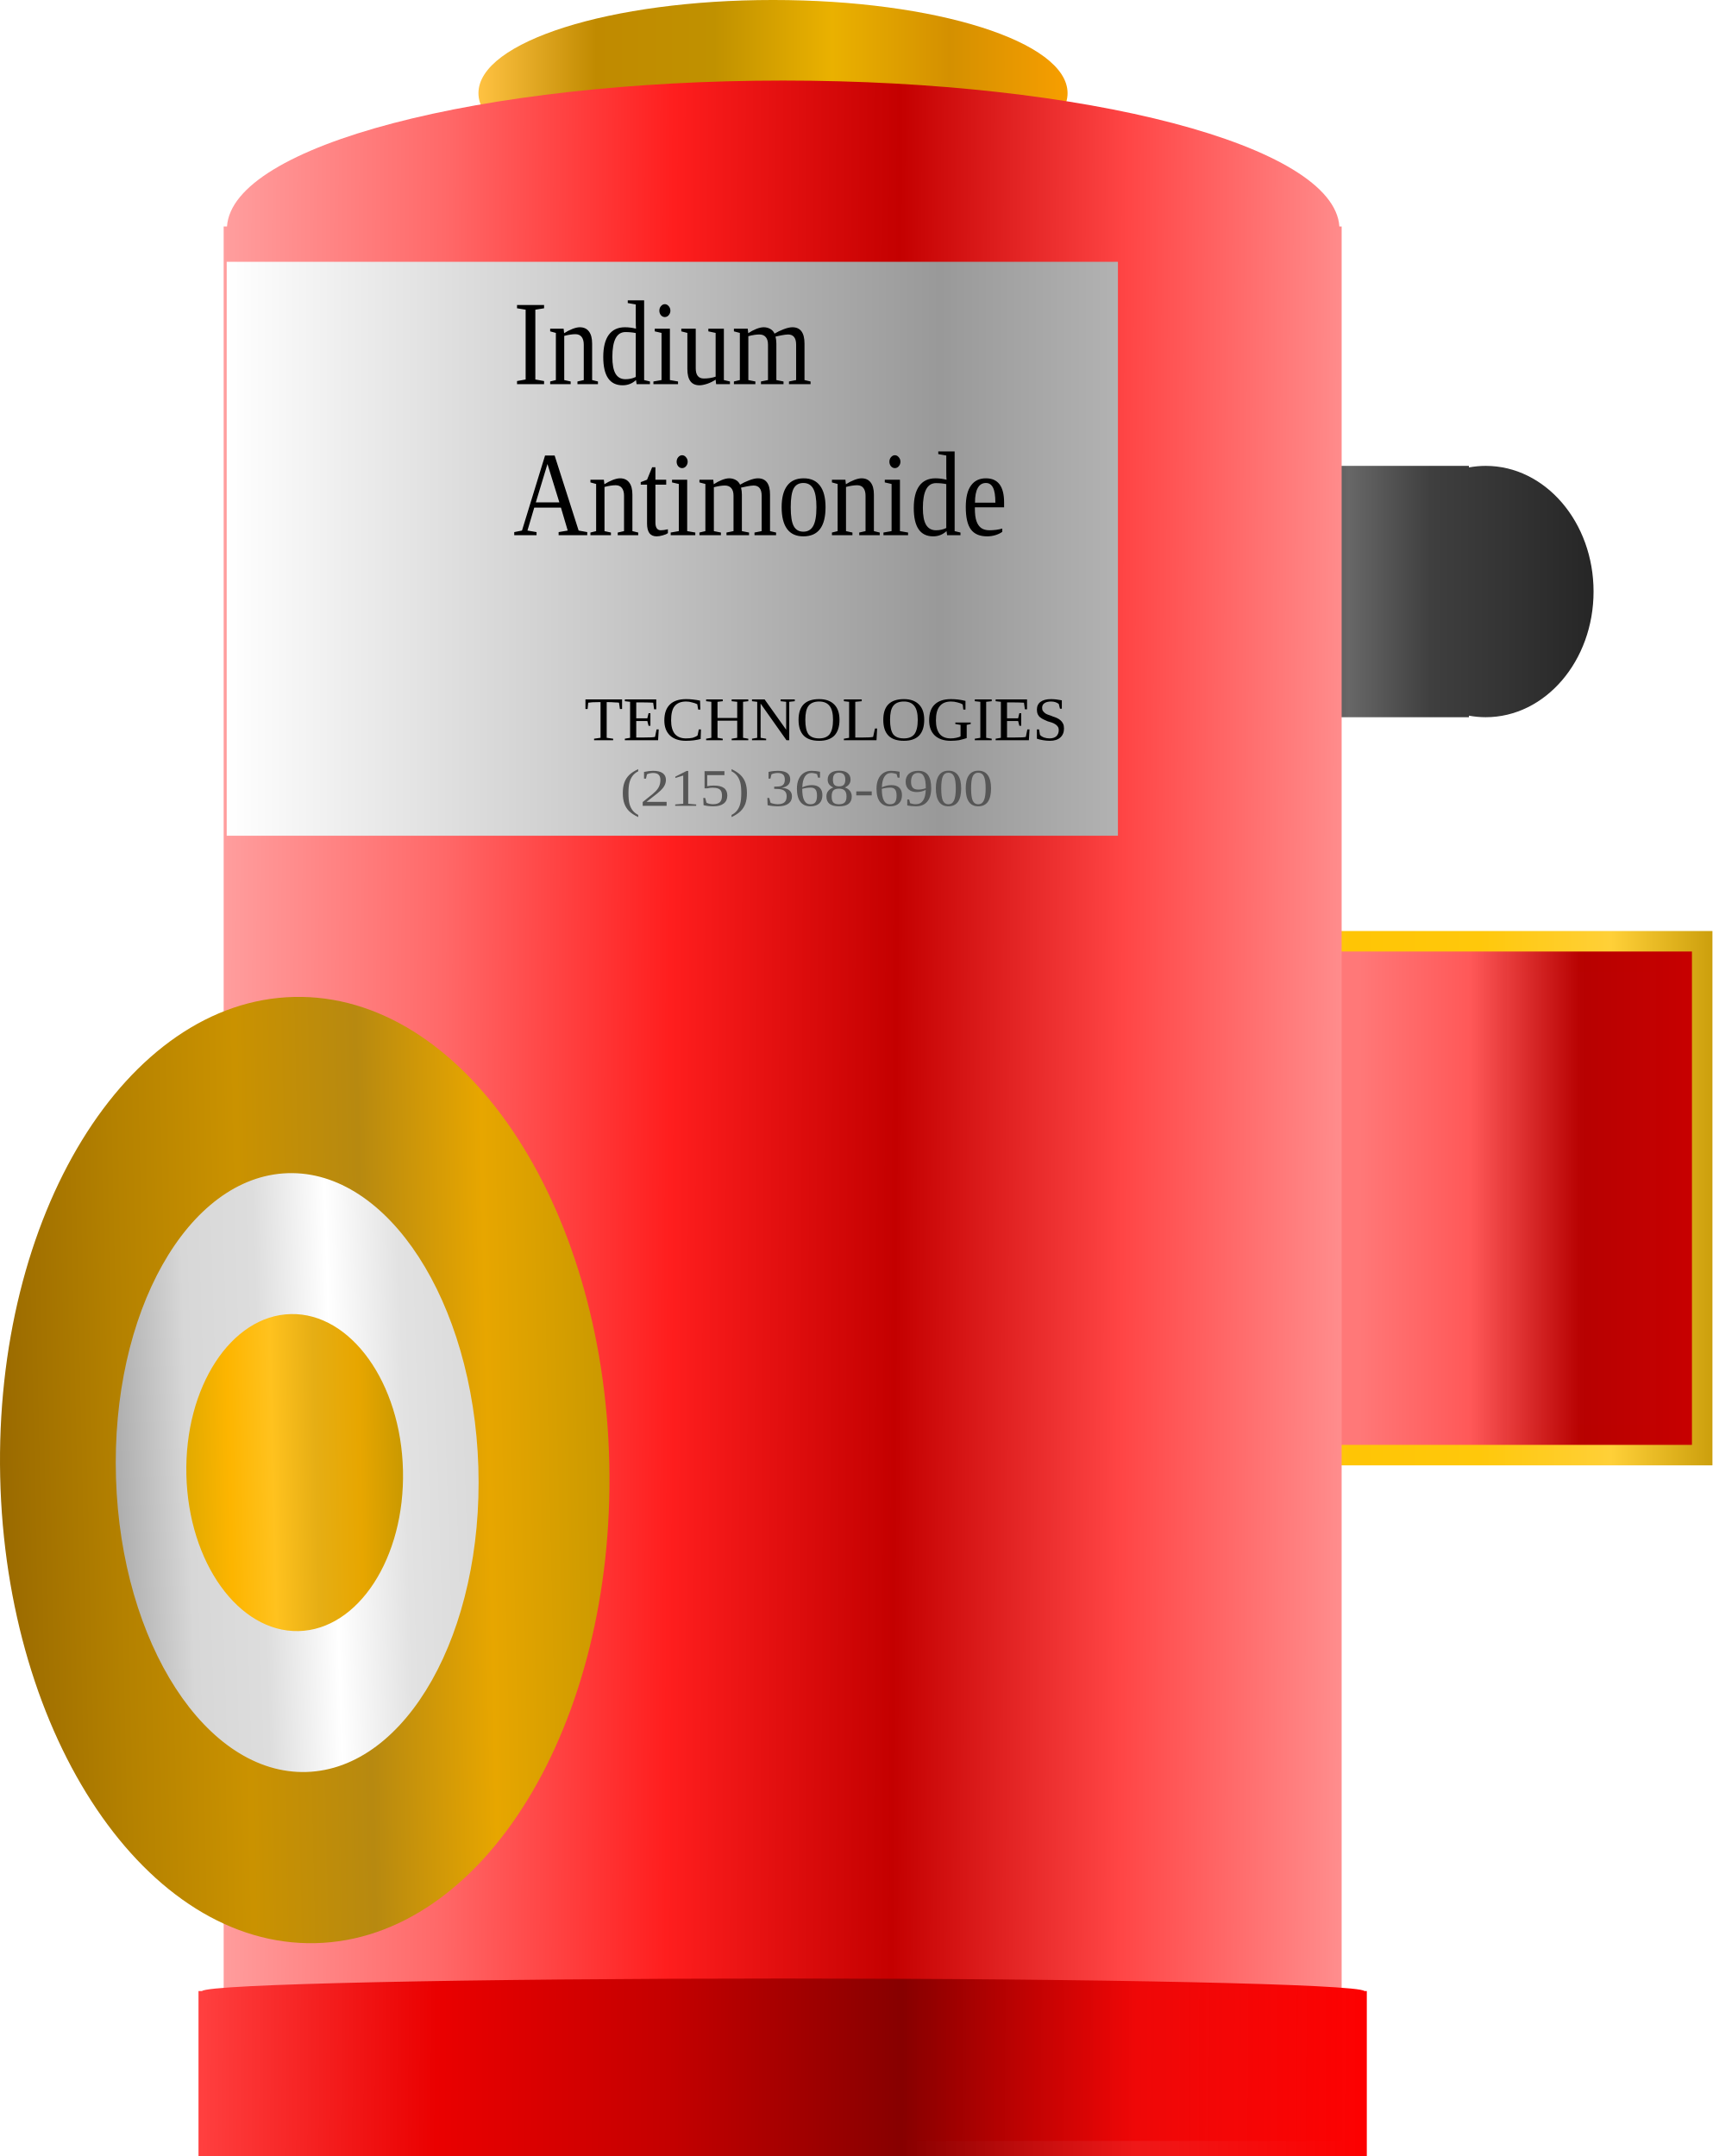
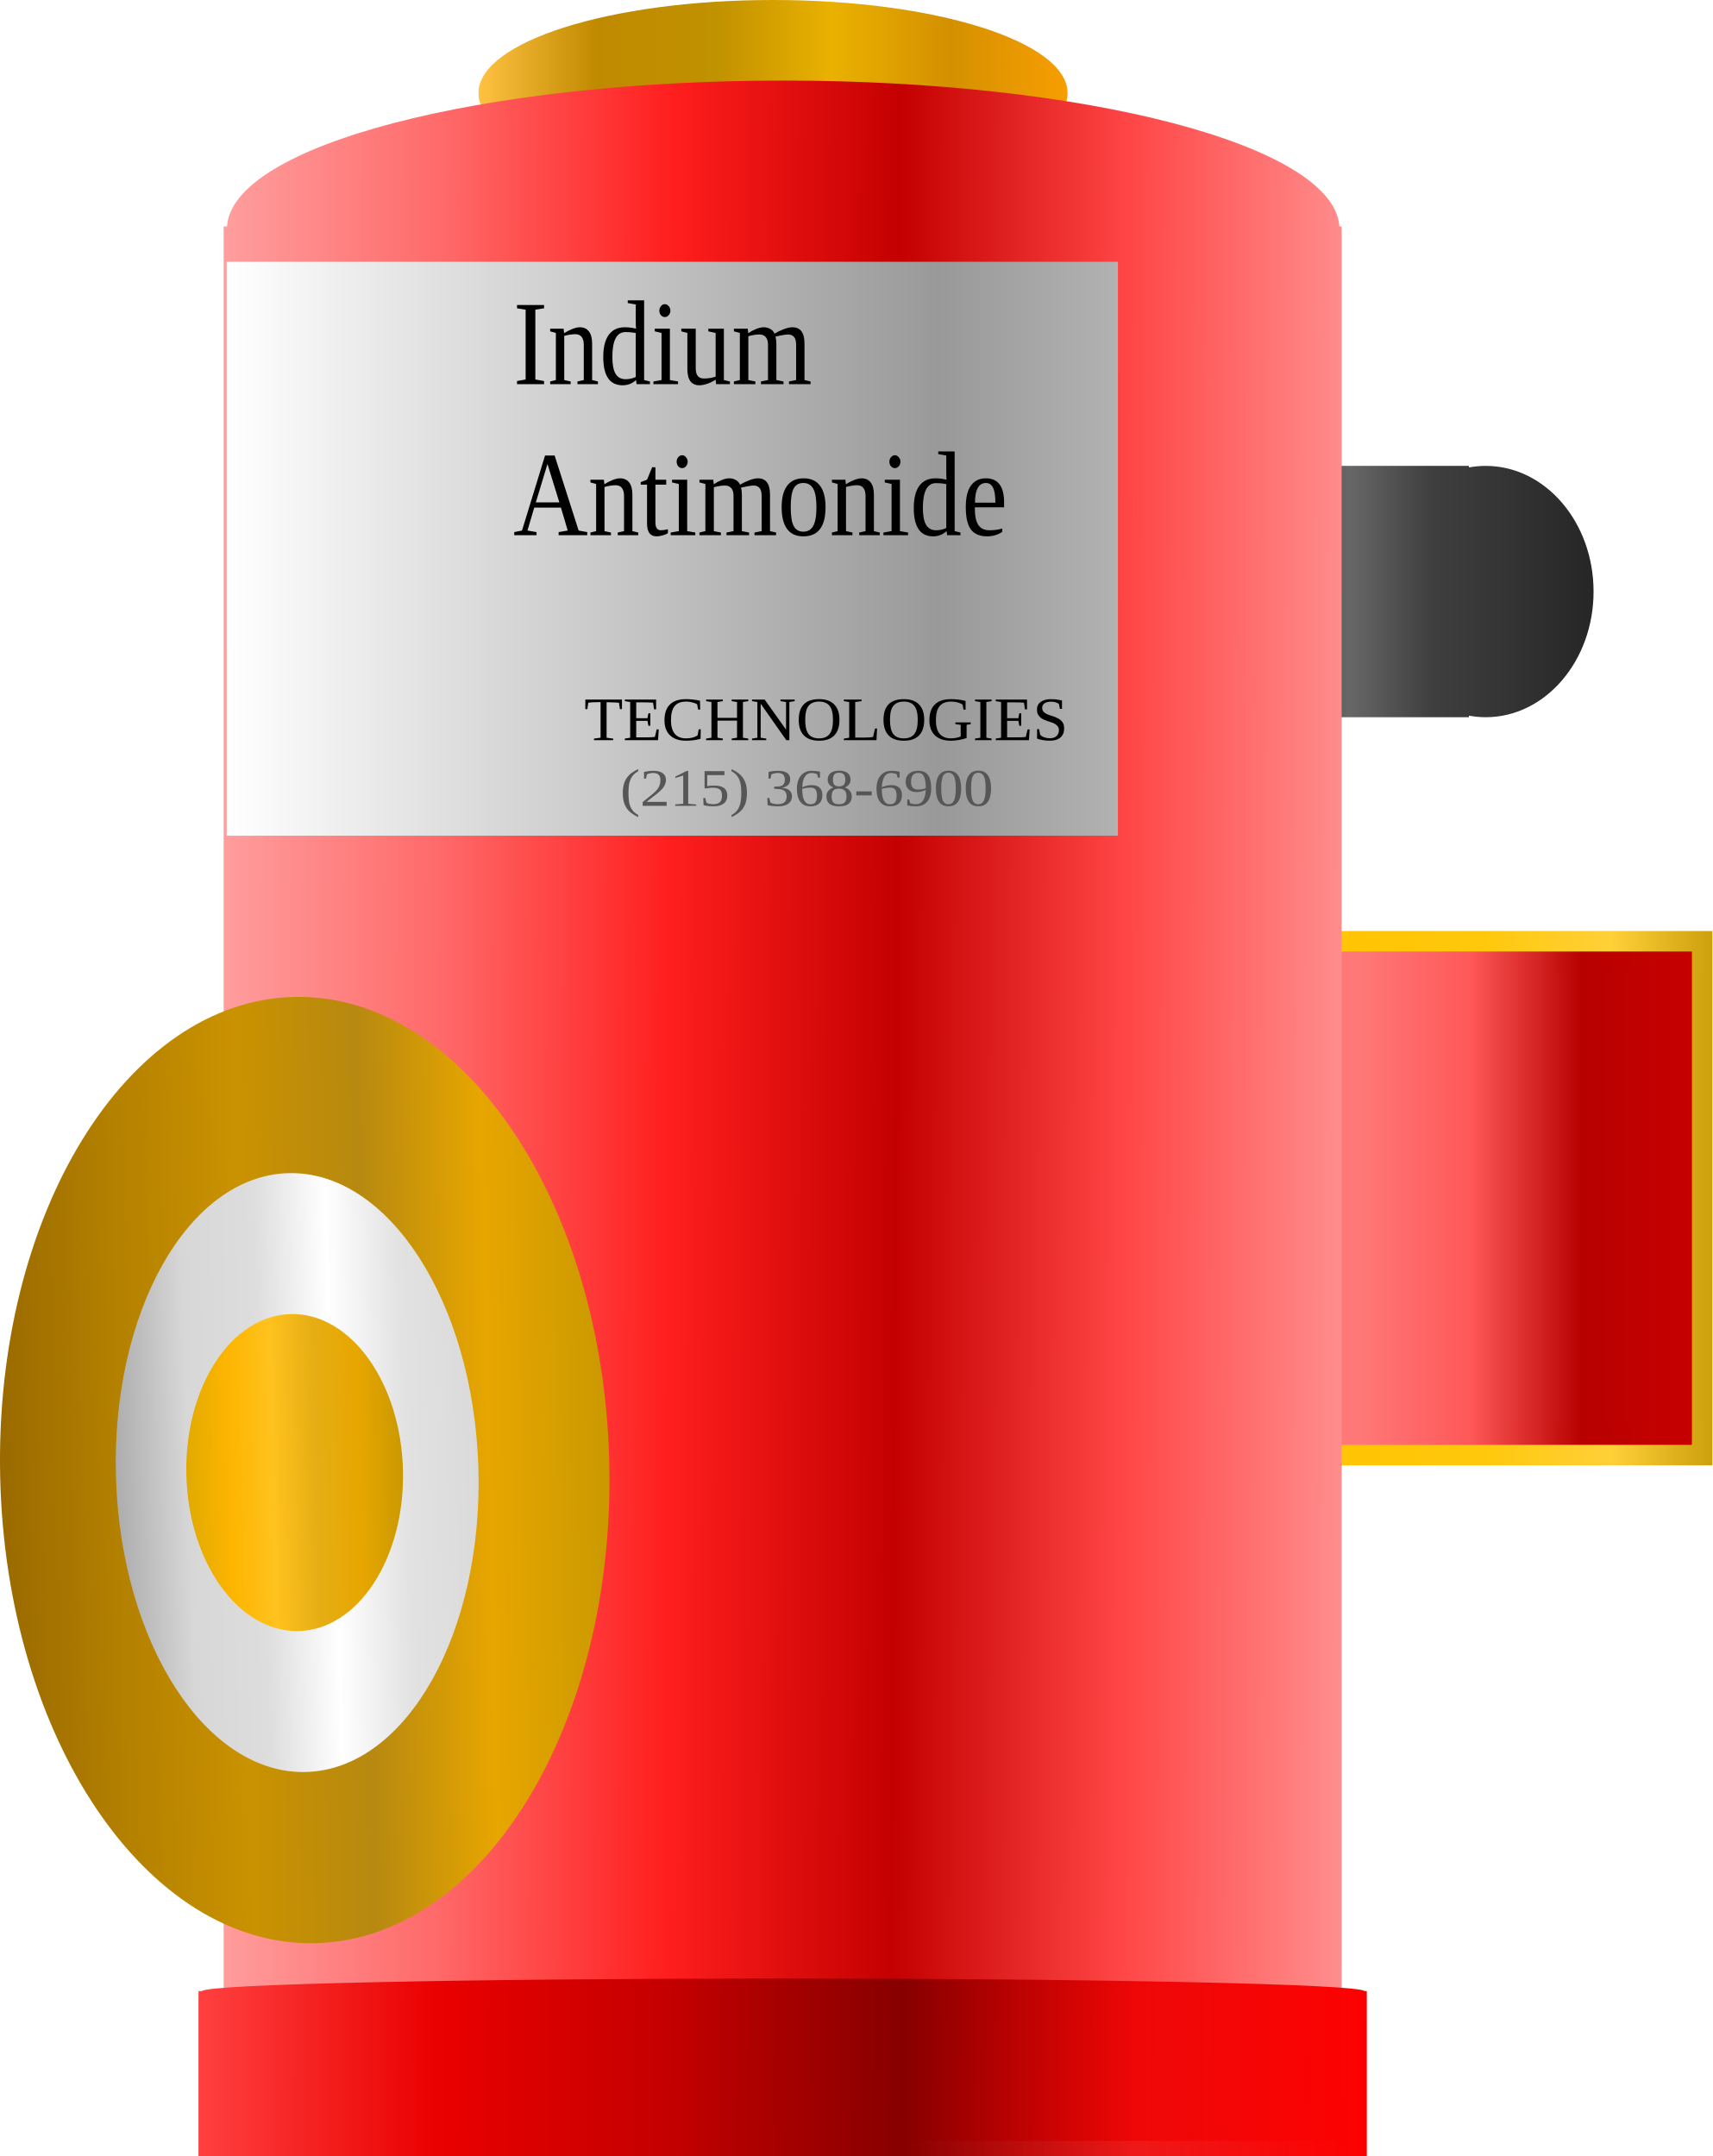
- <svg xmlns="http://www.w3.org/2000/svg" xmlns:xlink="http://www.w3.org/1999/xlink" width="332.795" height="419.067" viewBox="0 0 88.052 110.878" version="1.1" id="svg4511">
+ <svg xmlns="http://www.w3.org/2000/svg" xmlns:xlink="http://www.w3.org/1999/xlink" width="238.24" height="300" viewBox="0 0 238.24 300" version="1.1" id="svg4511">
  <defs id="defs4508">
    <linearGradient id="linearGradient51871">
      <stop style="stop-color:#000000;stop-opacity:1;" offset="0" id="stop51867" />
      <stop style="stop-color:#676767;stop-opacity:1;" offset="0.4" id="stop51875" />
      <stop style="stop-color:#3f3f3f;stop-opacity:1;" offset="0.6" id="stop51877" />
      <stop style="stop-color:#333333;stop-opacity:1;" offset="0.8" id="stop51879" />
      <stop style="stop-color:#262626;stop-opacity:1;" offset="1" id="stop51869" />
    </linearGradient>
    <linearGradient id="linearGradient48050">
      <stop style="stop-color:#fac000;stop-opacity:1;" offset="0" id="stop48046" />
      <stop style="stop-color:#ffd645;stop-opacity:1;" offset="0.2" id="stop48054" />
      <stop style="stop-color:#ffc505;stop-opacity:1;" offset="0.4" id="stop48056" />
      <stop style="stop-color:#ffc80b;stop-opacity:1;" offset="0.6" id="stop48058" />
      <stop style="stop-color:#ffd038;stop-opacity:1;" offset="0.8" id="stop48060" />
      <stop style="stop-color:#bd9100;stop-opacity:1;" offset="1" id="stop48048" />
    </linearGradient>
    <linearGradient id="linearGradient47285">
      <stop style="stop-color:#ff9595;stop-opacity:1;" offset="0" id="stop47281" />
      <stop style="stop-color:#ff7575;stop-opacity:1;" offset="0.2" id="stop47289" />
      <stop style="stop-color:#ff7878;stop-opacity:1;" offset="0.4" id="stop47291" />
      <stop style="stop-color:#ff5858;stop-opacity:1;" offset="0.6" id="stop47293" />
      <stop style="stop-color:#b70000;stop-opacity:0.994;" offset="0.8" id="stop47295" />
      <stop style="stop-color:#c70000;stop-opacity:1;" offset="1" id="stop47283" />
    </linearGradient>
    <rect x="168.311" y="138.954" width="120.362" height="45.013" id="rect41333" />
    <rect x="194.732" y="140.911" width="116.448" height="40.121" id="rect35313" />
    <rect x="157.547" y="104.705" width="147.761" height="87.091" id="rect32089" />
    <linearGradient id="linearGradient30571">
      <stop style="stop-color:#ffffff;stop-opacity:1;" offset="0" id="stop30567" />
      <stop style="stop-color:#e5e5e5;stop-opacity:1;" offset="0.201" id="stop30575" />
      <stop style="stop-color:#cccccc;stop-opacity:1;" offset="0.4" id="stop30577" />
      <stop style="stop-color:#b2b2b2;stop-opacity:1;" offset="0.6" id="stop30579" />
      <stop style="stop-color:#999999;stop-opacity:1;" offset="0.8" id="stop30581" />
      <stop style="stop-color:#b2b2b2;stop-opacity:1;" offset="1" id="stop30569" />
    </linearGradient>
    <linearGradient id="linearGradient26823">
      <stop style="stop-color:#e1aa00;stop-opacity:1;" offset="0" id="stop26811" />
      <stop style="stop-color:#fdb500;stop-opacity:1;" offset="0.2" id="stop26813" />
      <stop style="stop-color:#ffc21e;stop-opacity:1;" offset="0.4" id="stop26815" />
      <stop style="stop-color:#e6ae14;stop-opacity:1;" offset="0.6" id="stop26817" />
      <stop style="stop-color:#e7a600;stop-opacity:1;" offset="0.802" id="stop26819" />
      <stop style="stop-color:#ca9900;stop-opacity:1;" offset="1" id="stop26821" />
    </linearGradient>
    <linearGradient id="linearGradient23891">
      <stop style="stop-color:#adadad;stop-opacity:1;" offset="0" id="stop23887" />
      <stop style="stop-color:#d7d7d7;stop-opacity:1;" offset="0.2" id="stop23895" />
      <stop style="stop-color:#dddddd;stop-opacity:1;" offset="0.4" id="stop23897" />
      <stop style="stop-color:#ffffff;stop-opacity:1;" offset="0.6" id="stop23899" />
      <stop style="stop-color:#e2e2e2;stop-opacity:1;" offset="0.8" id="stop23901" />
      <stop style="stop-color:#dadada;stop-opacity:1;" offset="1" id="stop23889" />
    </linearGradient>
    <linearGradient id="linearGradient17339">
      <stop style="stop-color:#9a6a00;stop-opacity:1;" offset="0" id="stop17335" />
      <stop style="stop-color:#b48100;stop-opacity:1;" offset="0.2" id="stop17343" />
      <stop style="stop-color:#ca9200;stop-opacity:1;" offset="0.4" id="stop17345" />
      <stop style="stop-color:#b78910;stop-opacity:1;" offset="0.6" id="stop17347" />
      <stop style="stop-color:#e7a600;stop-opacity:1;" offset="0.802" id="stop17349" />
      <stop style="stop-color:#ca9900;stop-opacity:1;" offset="1" id="stop17337" />
    </linearGradient>
    <linearGradient id="linearGradient10014">
      <stop style="stop-color:#ffc242;stop-opacity:1;" offset="0" id="stop10010" />
      <stop style="stop-color:#c08a00;stop-opacity:1;" offset="0.2" id="stop10018" />
      <stop style="stop-color:#c09100;stop-opacity:1;" offset="0.4" id="stop10020" />
      <stop style="stop-color:#eab100;stop-opacity:1;" offset="0.6" id="stop10022" />
      <stop style="stop-color:#d49000;stop-opacity:1;" offset="0.8" id="stop10024" />
      <stop style="stop-color:#f79e00;stop-opacity:1;" offset="1" id="stop10012" />
    </linearGradient>
    <linearGradient id="linearGradient7092">
      <stop style="stop-color:#ff3f3f;stop-opacity:1;" offset="0" id="stop7088" />
      <stop style="stop-color:#ea0000;stop-opacity:1;" offset="0.201" id="stop7096" />
      <stop style="stop-color:#c40000;stop-opacity:1;" offset="0.4" id="stop7098" />
      <stop style="stop-color:#870000;stop-opacity:1;" offset="0.6" id="stop7100" />
      <stop style="stop-color:#ed0000;stop-opacity:0.906;" offset="0.8" id="stop7102" />
      <stop style="stop-color:#fd0000;stop-opacity:1;" offset="1" id="stop7090" />
    </linearGradient>
    <linearGradient id="linearGradient5172">
      <stop style="stop-color:#ff9f9f;stop-opacity:1;" offset="0" id="stop5168" />
      <stop style="stop-color:#ff6868;stop-opacity:1;" offset="0.201" id="stop5626" />
      <stop style="stop-color:#ff1e1e;stop-opacity:1;" offset="0.4" id="stop5628" />
      <stop style="stop-color:#c40000;stop-opacity:1;" offset="0.6" id="stop5630" />
      <stop style="stop-color:#ff4545;stop-opacity:1;" offset="0.8" id="stop5632" />
      <stop style="stop-color:#ff8f8f;stop-opacity:1;" offset="1" id="stop5170" />
    </linearGradient>
-     <linearGradient xlink:href="#linearGradient5172" id="linearGradient5174" x1="37.283" y1="64.209" x2="95.537" y2="64.468" gradientUnits="userSpaceOnUse" />
-     <linearGradient xlink:href="#linearGradient7092" id="linearGradient7094" x1="36.506" y1="116.509" x2="96.573" y2="116.768" gradientUnits="userSpaceOnUse" />
-     <linearGradient xlink:href="#linearGradient10014" id="linearGradient10016" x1="50.746" y1="15.146" x2="81.038" y2="15.146" gradientUnits="userSpaceOnUse" />
-     <linearGradient xlink:href="#linearGradient17339" id="linearGradient17341" x1="24.228" y1="86.866" x2="55.556" y2="86.866" gradientUnits="userSpaceOnUse" />
-     <linearGradient xlink:href="#linearGradient23891" id="linearGradient23893" x1="29.39" y1="87.342" x2="48.031" y2="87.342" gradientUnits="userSpaceOnUse" />
-     <linearGradient xlink:href="#linearGradient26823" id="linearGradient26083" gradientUnits="userSpaceOnUse" x1="24.228" y1="86.866" x2="55.556" y2="86.866" gradientTransform="matrix(0.3555873,0,0,0.3350205,25.06749,57.83169)" />
-     <linearGradient xlink:href="#linearGradient30571" id="linearGradient30573" x1="37.801" y1="38.577" x2="83.627" y2="38.577" gradientUnits="userSpaceOnUse" />
-     <linearGradient xlink:href="#linearGradient47285" id="linearGradient47287" x1="84.663" y1="71.977" x2="113.143" y2="71.977" gradientUnits="userSpaceOnUse" />
-     <linearGradient xlink:href="#linearGradient48050" id="linearGradient48052" x1="82.088" y1="71.977" x2="115.718" y2="71.977" gradientUnits="userSpaceOnUse" />
-     <linearGradient xlink:href="#linearGradient51871" id="linearGradient51873" x1="87.133" y1="40.778" x2="108.084" y2="40.778" gradientUnits="userSpaceOnUse" />
+     <linearGradient xlink:href="#linearGradient5172" id="linearGradient5174" x1="37.283" y1="64.209" x2="95.537" y2="64.468" gradientUnits="userSpaceOnUse" gradientTransform="matrix(2.705673,0,0,2.705673,-44.59358,-17.66453)" />
+     <linearGradient xlink:href="#linearGradient7092" id="linearGradient7094" x1="36.506" y1="116.509" x2="96.573" y2="116.768" gradientUnits="userSpaceOnUse" gradientTransform="matrix(2.705673,0,0,2.705673,-44.59358,-17.66453)" />
+     <linearGradient xlink:href="#linearGradient10014" id="linearGradient10016" x1="50.746" y1="15.146" x2="81.038" y2="15.146" gradientUnits="userSpaceOnUse" gradientTransform="matrix(2.705673,0,0,2.705673,-44.59358,-17.66453)" />
+     <linearGradient xlink:href="#linearGradient17339" id="linearGradient17341" x1="24.228" y1="86.866" x2="55.556" y2="86.866" gradientUnits="userSpaceOnUse" gradientTransform="matrix(2.705673,0,0,2.705673,-44.18972,-18.65184)" />
+     <linearGradient xlink:href="#linearGradient23891" id="linearGradient23893" x1="29.39" y1="87.342" x2="48.031" y2="87.342" gradientUnits="userSpaceOnUse" gradientTransform="matrix(2.705673,0,0,2.705673,-44.01881,-19.05169)" />
+     <linearGradient xlink:href="#linearGradient26823" id="linearGradient26083" gradientUnits="userSpaceOnUse" x1="24.228" y1="86.866" x2="55.556" y2="86.866" gradientTransform="matrix(0.962103,0,0,0.906456,23.66008,137.8786)" />
+     <linearGradient xlink:href="#linearGradient30571" id="linearGradient30573" x1="37.801" y1="38.577" x2="83.627" y2="38.577" gradientUnits="userSpaceOnUse" gradientTransform="matrix(2.705673,0,0,2.705673,-44.59358,-17.66453)" />
+     <linearGradient xlink:href="#linearGradient47285" id="linearGradient47287" x1="84.663" y1="71.977" x2="113.143" y2="71.977" gradientUnits="userSpaceOnUse" gradientTransform="matrix(2.705673,0,0,2.705673,-44.59358,-17.66453)" />
+     <linearGradient xlink:href="#linearGradient48050" id="linearGradient48052" x1="82.088" y1="71.977" x2="115.718" y2="71.977" gradientUnits="userSpaceOnUse" gradientTransform="matrix(2.705673,0,0,2.705673,-44.59358,-17.66453)" />
+     <linearGradient xlink:href="#linearGradient51871" id="linearGradient51873" x1="87.133" y1="40.778" x2="108.084" y2="40.778" gradientUnits="userSpaceOnUse" gradientTransform="matrix(2.705673,0,0,2.705673,-44.59358,-17.66453)" />
  </defs>
-   <g id="layer1" transform="translate(-26.14427,-10.35634)">
-     <path id="rect49618" style="fill:url(#linearGradient51873);fill-opacity:1;stroke:none;stroke-width:2.485;stroke-linecap:square;stroke-dasharray:none;stroke-opacity:1;paint-order:markers stroke fill" d="m 87.133,34.315 v 12.926 h 14.543 v -0.08 a 5.546,6.463 0 0 0 0.862,0.08 5.546,6.463 0 0 0 5.546,-6.463 5.546,6.463 0 0 0 -5.546,-6.463 5.546,6.463 0 0 0 -0.862,0.08 v -0.08 z" />
-     <rect style="fill:url(#linearGradient47287);fill-opacity:1;stroke:url(#linearGradient48052);stroke-width:2.107;stroke-linecap:square;stroke-dasharray:none;stroke-opacity:1;paint-order:markers stroke fill" id="rect44375" width="28.48" height="25.373" x="84.663" y="59.29" />
-     <ellipse style="fill:url(#linearGradient10016);fill-opacity:1;stroke-width:5.095;stroke-linecap:square;paint-order:markers stroke fill" id="path9282" cx="65.892" cy="15.146" rx="15.146" ry="4.79" />
-     <path id="rect4995" style="fill:url(#linearGradient5174);fill-opacity:1;stroke-width:7.08;stroke-linecap:square;paint-order:markers stroke fill" d="m 66.41,14.499 a 28.609,7.638 0 0 0 -28.593,7.503 H 37.645 V 120.458 H 95.131 V 22.002 H 95.014 A 28.609,7.638 0 0 0 66.41,14.499 Z" />
-     <path id="path5000" style="fill:url(#linearGradient7094);fill-opacity:1;stroke-width:2.124;stroke-linecap:square;paint-order:markers stroke fill" d="m 66.411,112.107 a 29.898,0.658 0 0 0 -29.88,0.646 h -0.18 v 8.481 h 60.074 v -8.481 H 96.304 A 29.898,0.658 0 0 0 66.411,112.107 Z" />
-     <ellipse style="fill:url(#linearGradient17341);fill-opacity:1;stroke-width:6.796;stroke-linecap:square;paint-order:markers stroke fill" id="path12977" cx="39.892" cy="86.866" rx="15.664" ry="24.337" transform="rotate(-1.27426)" />
-     <ellipse style="fill:url(#linearGradient23893);fill-opacity:1;stroke-width:8.374;stroke-linecap:square;paint-order:markers stroke fill" id="path21707" cx="38.71" cy="87.342" rx="9.321" ry="15.405" transform="rotate(-1.793703)" />
-     <ellipse style="fill:url(#linearGradient26083);fill-opacity:1;stroke-width:2.346;stroke-linecap:square;paint-order:markers stroke fill" id="ellipse26081" cx="39.253" cy="86.934" rx="5.57" ry="8.154" transform="matrix(0.9997805,-0.02095131,0.02360404,0.9997214,0,0)" />
-     <rect style="fill:url(#linearGradient30573);fill-opacity:1;stroke-width:5.959;stroke-linecap:square;paint-order:markers stroke fill" id="rect28387" width="45.827" height="29.516" x="37.801" y="23.82" />
+   <g id="insb" transform="translate(-26.14427,-10.35634)">
+     <path id="rect49618" style="fill:url(#linearGradient51873);fill-opacity:1;stroke:none;stroke-width:6.723;stroke-linecap:square;stroke-dasharray:none;stroke-opacity:1;paint-order:markers stroke fill" d="m 191.159,75.182 v 34.973 h 39.349 v -0.217 a 15.006,17.486 0 0 0 2.333,0.217 15.006,17.486 0 0 0 15.006,-17.486 15.006,17.486 0 0 0 -15.006,-17.486 15.006,17.486 0 0 0 -2.333,0.215 v -0.215 z" />
+     <rect style="fill:url(#linearGradient47287);fill-opacity:1;stroke:url(#linearGradient48052);stroke-width:5.701;stroke-linecap:square;stroke-dasharray:none;stroke-opacity:1;paint-order:markers stroke fill" id="rect44375" width="77.057" height="68.651" x="184.477" y="142.755" />
+     <ellipse style="fill:url(#linearGradient10016);fill-opacity:1;stroke-width:13.785;stroke-linecap:square;paint-order:markers stroke fill" id="path9282" cx="133.689" cy="23.316" rx="40.981" ry="12.96" />
+     <path id="rect4995" style="fill:url(#linearGradient5174);fill-opacity:1;stroke-width:19.155;stroke-linecap:square;paint-order:markers stroke fill" d="M 135.09,21.565 A 77.408,20.665 0 0 0 57.728,41.866 H 57.262 V 308.255 H 212.799 V 41.866 H 212.484 A 77.408,20.665 0 0 0 135.09,21.565 Z" />
+     <path id="path5000" style="fill:url(#linearGradient7094);fill-opacity:1;stroke-width:5.747;stroke-linecap:square;paint-order:markers stroke fill" d="m 135.093,285.661 a 80.894,1.78 0 0 0 -80.846,1.749 h -0.487 v 22.946 H 216.301 v -22.946 h -0.329 a 80.894,1.78 0 0 0 -80.88,-1.749 z" />
+     <ellipse style="fill:url(#linearGradient17341);fill-opacity:1;stroke-width:18.388;stroke-linecap:square;paint-order:markers stroke fill" id="path12977" cx="63.745" cy="216.38" rx="42.382" ry="65.849" transform="rotate(-1.27426)" />
+     <ellipse style="fill:url(#linearGradient23893);fill-opacity:1;stroke-width:22.659;stroke-linecap:square;paint-order:markers stroke fill" id="path21707" cx="60.719" cy="217.266" rx="25.219" ry="41.681" transform="rotate(-1.793703)" />
+     <ellipse style="fill:url(#linearGradient26083);fill-opacity:1;stroke-width:6.347;stroke-linecap:square;paint-order:markers stroke fill" id="ellipse26081" cx="62.04" cy="216.619" rx="15.07" ry="22.061" transform="matrix(0.9997805,-0.02095131,0.02360404,0.9997214,0,0)" />
+     <rect style="fill:url(#linearGradient30573);fill-opacity:1;stroke-width:16.123;stroke-linecap:square;paint-order:markers stroke fill" id="rect28387" width="123.992" height="79.859" x="57.683" y="46.783" />
    <text xml:space="preserve" transform="scale(0.2645833)" id="text32087" style="font-size:13.333px;white-space:pre;shape-inside:url(#rect32089);display:inline;fill:#ffff00;stroke-width:21.518;stroke-linecap:square;paint-order:markers stroke fill" />
-     <text xml:space="preserve" style="font-size:3.227px;fill:#000000;fill-opacity:1;stroke-width:5.209;stroke-linecap:square;paint-order:markers stroke fill" x="55.46" y="49.053" id="text32821" transform="scale(1.013046,0.9871216)">
-       <tspan id="tspan32819" style="fill:#000000;fill-opacity:1;stroke-width:5.209" x="55.46" y="49.053">TECHNOLOGIES</tspan>
+     <text xml:space="preserve" style="font-size:8.732px;fill:#000000;fill-opacity:1;stroke-width:14.093;stroke-linecap:square;paint-order:markers stroke fill" x="106.036" y="114.826" id="text32821" transform="scale(1.013046,0.9871216)">
+       <tspan id="tspan32819" style="fill:#000000;fill-opacity:1;stroke-width:14.093" x="106.036" y="114.826">TECHNOLOGIES</tspan>
    </text>
-     <text xml:space="preserve" transform="matrix(0.2302452,0,0,0.2039607,13.19991,20.57556)" id="text35311" style="font-size:13.333px;white-space:pre;shape-inside:url(#rect35313);display:inline;fill:#565656;fill-opacity:1;stroke-width:21.518;stroke-linecap:square;paint-order:markers stroke fill">
-       <tspan x="194.732" y="153.076" id="tspan958">(215) 368-6900</tspan>
+     <text xml:space="preserve" transform="matrix(0.6229683,0,0,0.551851,-8.878927,38.00622)" id="text35311" style="font-size:13.333px;white-space:pre;shape-inside:url(#rect35313);display:inline;fill:#565656;fill-opacity:1;stroke-width:21.518;stroke-linecap:square;paint-order:markers stroke fill">
+       <tspan x="194.732" y="153.076" id="tspan530">(215) 368-6900</tspan>
    </text>
-     <text xml:space="preserve" transform="matrix(0.3991226,0,0,0.4659667,-14.64099,-40.30268)" id="text41331" style="font-size:13.333px;white-space:pre;shape-inside:url(#rect41333);display:inline;fill:#000000;fill-opacity:1;stroke-width:21.518;stroke-linecap:square;paint-order:markers stroke fill">
-       <tspan x="168.311" y="151.119" id="tspan960">Indium </tspan>
-       <tspan x="168.311" y="167.786" id="tspan962">Antimonide</tspan>
+     <text xml:space="preserve" transform="matrix(1.079895,0,0,1.260754,-84.20731,-126.7104)" id="text41331" style="font-size:13.333px;white-space:pre;shape-inside:url(#rect41333);display:inline;fill:#000000;fill-opacity:1;stroke-width:21.518;stroke-linecap:square;paint-order:markers stroke fill">
+       <tspan x="168.311" y="151.119" id="tspan532">Indium </tspan>
+       <tspan x="168.311" y="167.786" id="tspan534">Antimonide</tspan>
    </text>
  </g>
</svg>
